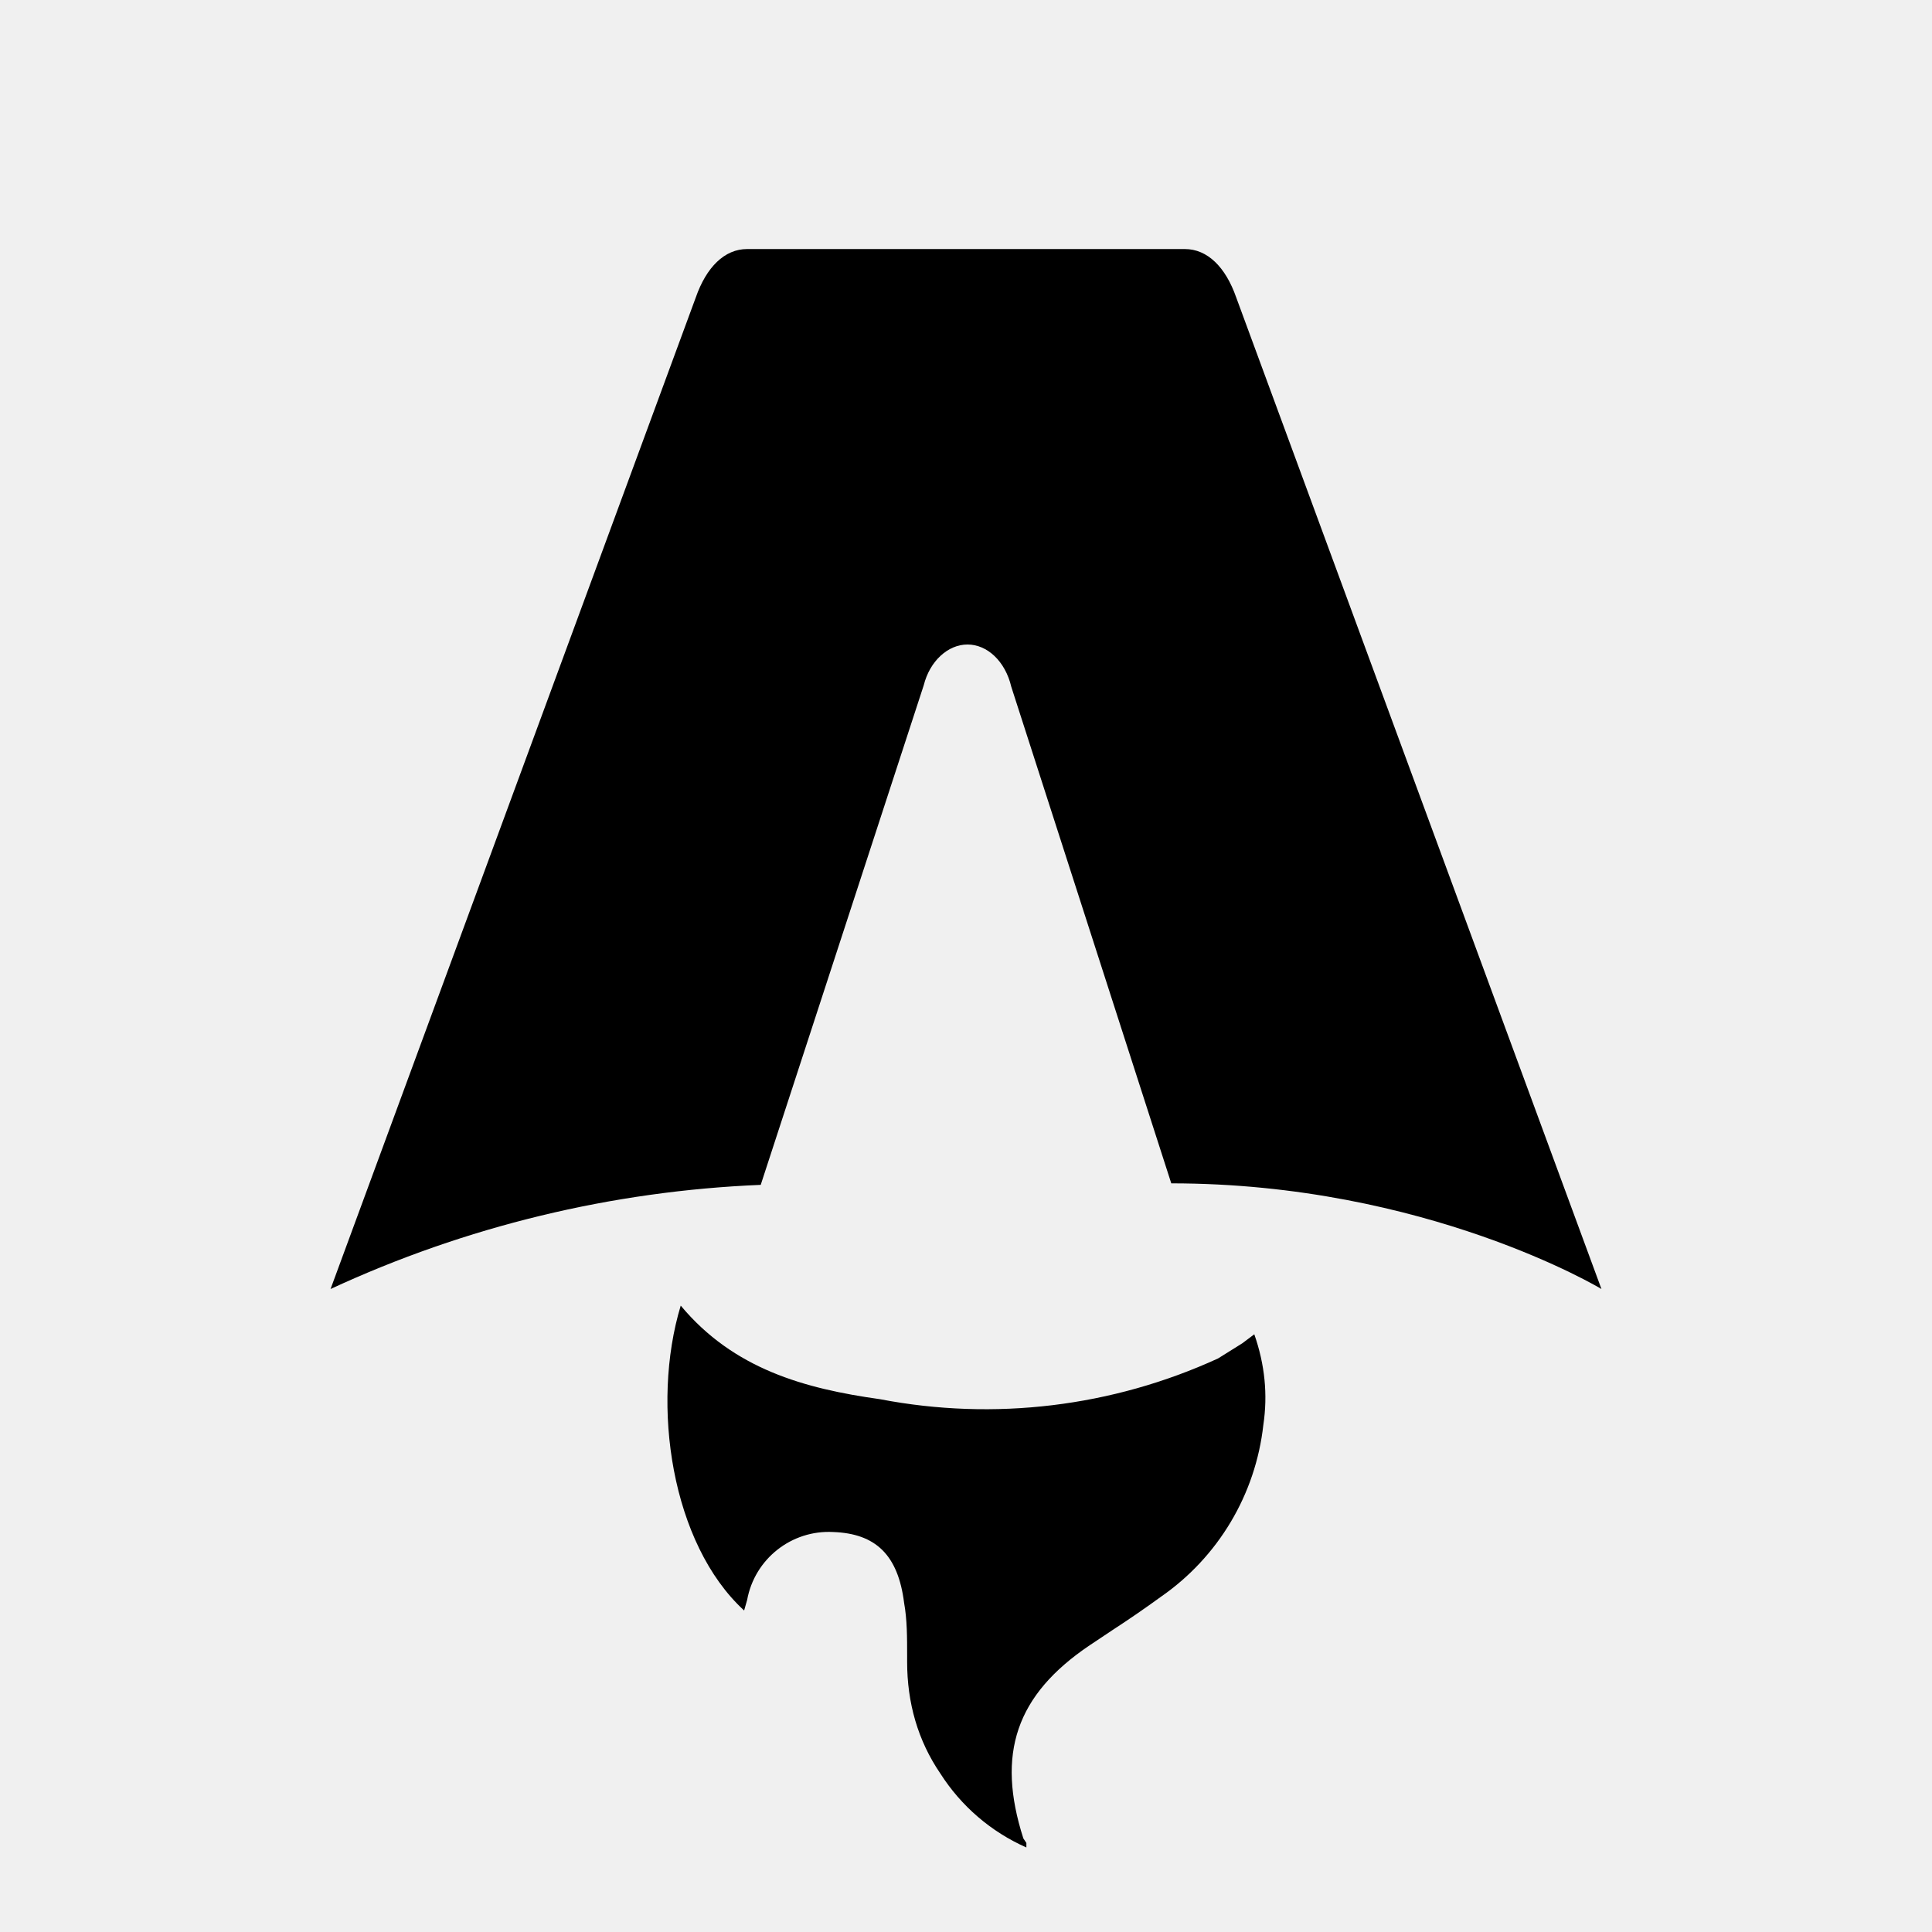
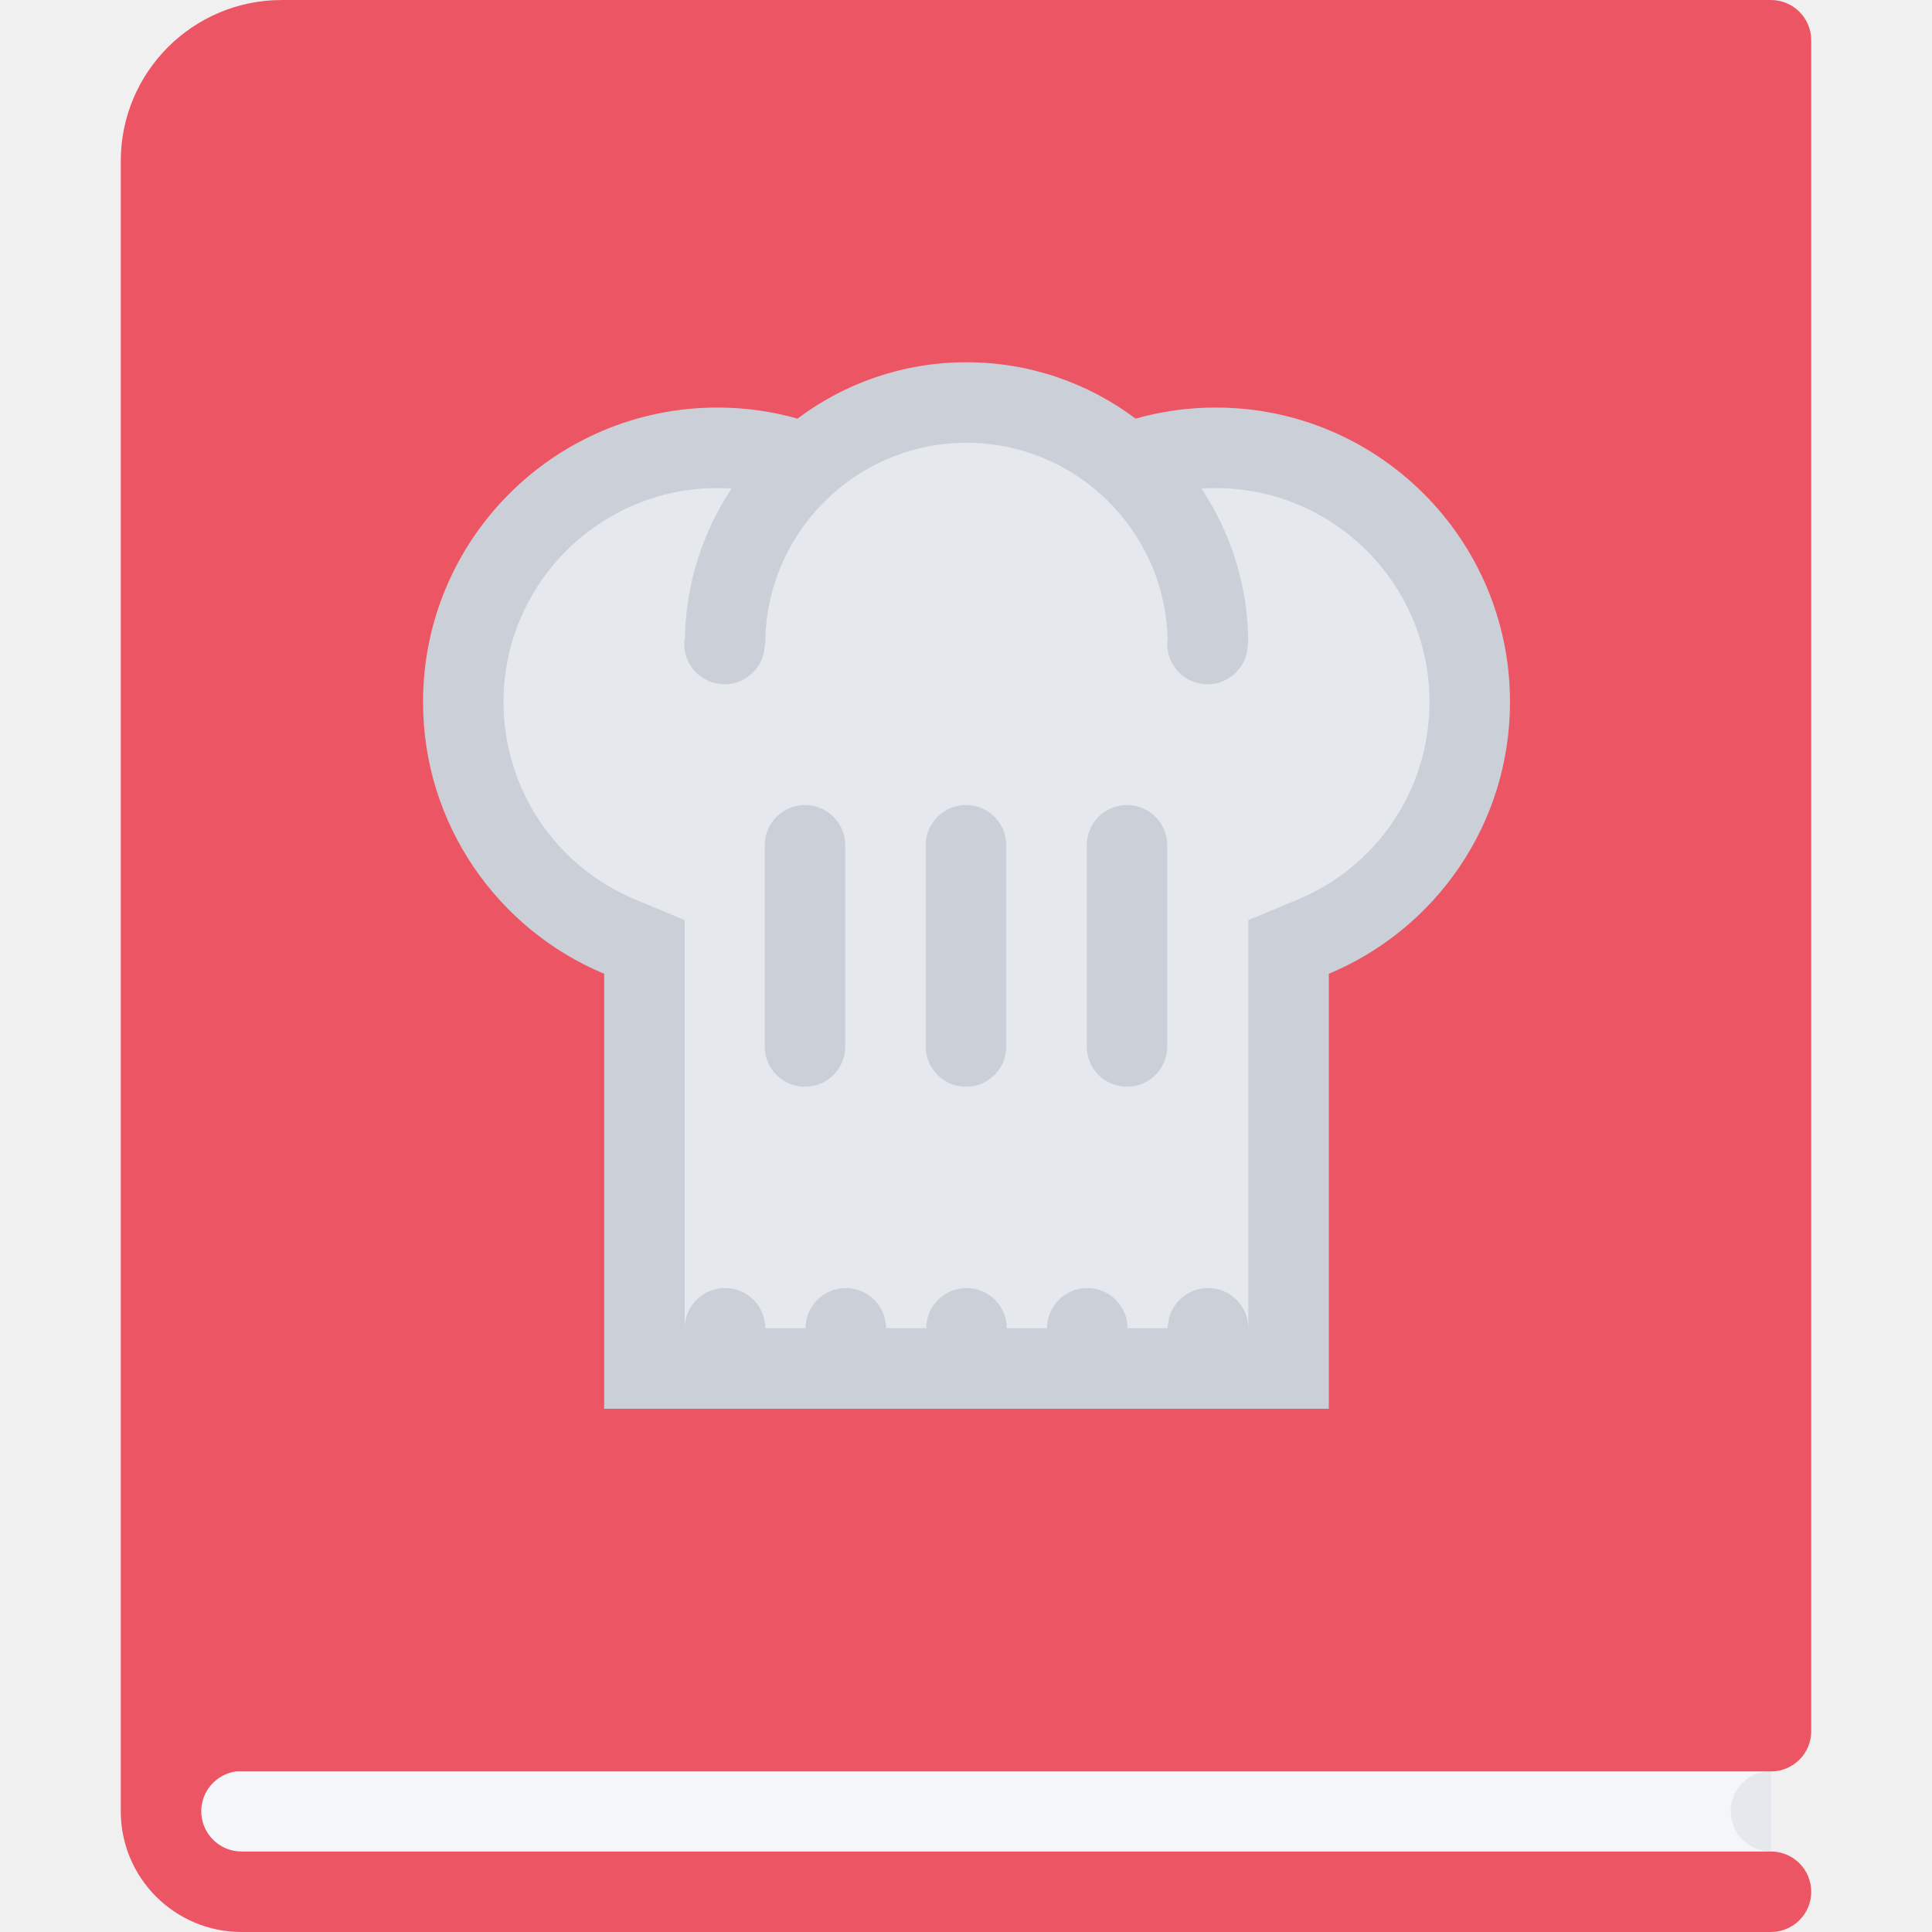
- <svg xmlns="http://www.w3.org/2000/svg" fill="none" viewBox="0 0 128 128">
-   <path d="M50.4 78.5a75.1 75.1 0 0 0-28.5 6.9l24.2-65.7c.7-2 1.9-3.2 3.4-3.2h29c1.5 0 2.7 1.2 3.4 3.2l24.2 65.7s-11.6-7-28.5-7L67 45.5c-.4-1.7-1.6-2.8-2.9-2.8-1.3 0-2.5 1.1-2.9 2.7L50.4 78.5Zm-1.1 28.2Zm-4.2-20.2c-2 6.6-.6 15.8 4.2 20.2a17.5 17.5 0 0 1 .2-.7 5.5 5.5 0 0 1 5.7-4.5c2.8.1 4.3 1.5 4.7 4.7.2 1.1.2 2.3.2 3.5v.4c0 2.7.7 5.2 2.2 7.4a13 13 0 0 0 5.7 4.9v-.3l-.2-.3c-1.8-5.6-.5-9.5 4.4-12.8l1.5-1a73 73 0 0 0 3.2-2.2 16 16 0 0 0 6.8-11.4c.3-2 .1-4-.6-6l-.8.6-1.6 1a37 37 0 0 1-22.4 2.7c-5-.7-9.7-2-13.2-6.2Z" />
-   <style>
-         path { fill: #000; }
-         @media (prefers-color-scheme: dark) {
-             path { fill: #FFF; }
-         }
-     </style>
+ <svg xmlns="http://www.w3.org/2000/svg" version="1.1" id="Layer_1" width="512" height="512" viewBox="0 0 512 512" enable-background="new 0 0 512 512" xml:space="preserve">
+   <g id="cook_book">
+     <g>
+       <rect x="46.816" y="460.34" fill="#F4F6F9" width="422.508" height="36.562" />
+     </g>
+     <path fill="#E5E8EC" d="M458.668,479.996c0,5.906,4.766,10.672,10.656,10.672V469.34   C463.434,469.34,458.668,474.121,458.668,479.996z" />
+     <g>
+       <path fill="#EC5564" d="M62.535,469.449h406.789c5.89,0,10.671-4.766,10.671-10.672V10.677c0-5.891-4.781-10.672-10.671-10.672    H74.676c-23.562,0-42.671,19.109-42.671,42.671v0.016v394.867v21.219v21.219c0,17.687,14.327,31.999,31.999,31.999h405.32l0,0    c5.89,0,10.671-4.781,10.671-10.656c0-5.906-4.781-10.671-10.671-10.671h-0.016H64.004c-5.875,0-10.672-4.781-10.672-10.672    C53.332,474.621,57.348,470.168,62.535,469.449z" />
+     </g>
+     <path fill="#E5E8EC" d="M170.783,362.67V250.953l-6.562-2.734c-25.171-10.5-41.452-34.921-41.452-62.187   c0-37.14,30.218-67.358,67.358-67.358c23.249,0,23.624-16.531,36.062,3.156l24.827-12l14.172,2.344   c12.437-19.703,33.718,6.5,56.968,6.5c37.14,0,67.342,30.218,67.342,67.358c0,27.266-16.266,51.687-41.437,62.187l-6.562,2.734   V362.67H170.783z" />
+     <g>
+       <path fill="#CBD0D8" d="M322.155,108.003c-7.359,0-14.469,1.031-21.219,2.938c-12.484-9.375-27.984-14.938-44.796-14.938    s-32.327,5.562-44.796,14.938c-6.75-1.906-13.859-2.938-21.218-2.938c-43.094,0-78.015,34.937-78.015,78.029    c0,32.453,19.812,60.265,47.999,72.03v115.279h192.043V258.062c28.202-11.766,48.015-39.578,48.015-72.03    C400.169,142.939,365.248,108.003,322.155,108.003z M343.952,238.375l-13.125,5.469v14.219v93.936h-0.016    c0-5.875-4.781-10.656-10.672-10.656s-10.672,4.781-10.672,10.656h-10.656c0-5.875-4.781-10.656-10.672-10.656    s-10.672,4.781-10.672,10.656h-10.655c0-5.875-4.781-10.656-10.672-10.656s-10.672,4.781-10.672,10.656h-10.655    c0-5.875-4.781-10.656-10.672-10.656s-10.672,4.781-10.672,10.656h-10.656c0-5.875-4.781-10.656-10.672-10.656    c-5.89,0-10.671,4.781-10.671,10.656h-0.016v-93.936v-14.219l-13.125-5.469c-21.188-8.843-34.89-29.39-34.89-52.343    c0-31.265,25.421-56.687,56.687-56.687c1.25,0,2.499,0.047,3.733,0.125c-7.515,11.344-12.015,24.859-12.358,39.421    c-0.109,0.578-0.172,1.172-0.172,1.781c0,5.891,4.781,10.671,10.671,10.671c5.891,0,10.672-4.781,10.672-10.671h0.141    c0-29.406,23.922-53.327,53.327-53.327c28.937,0,52.546,23.156,53.296,51.921c-0.062,0.469-0.109,0.922-0.109,1.406    c0,5.891,4.781,10.671,10.672,10.671s10.672-4.781,10.672-10.671h0.141c0-15.234-4.578-29.39-12.406-41.203    c1.25-0.078,2.484-0.125,3.75-0.125c31.249,0,56.686,25.422,56.686,56.687C378.841,208.985,365.139,229.532,343.952,238.375z" />
+       <path fill="#CBD0D8" d="M224.001,224c0-5.891-4.781-10.656-10.672-10.656S202.673,218.11,202.673,224v0.016v53.328l0,0    c0,5.89,4.766,10.655,10.656,10.655s10.672-4.766,10.672-10.655l0,0v-53.328V224z" />
+       <path fill="#CBD0D8" d="M266.672,224c0-5.891-4.781-10.656-10.672-10.656S245.328,218.11,245.328,224v0.016v53.328l0,0    c0,5.89,4.781,10.655,10.672,10.655s10.672-4.766,10.672-10.655l0,0v-53.328V224z" />
+       <path fill="#CBD0D8" d="M309.327,224c0-5.891-4.766-10.656-10.656-10.656S287.999,218.11,287.999,224v0.016v53.328l0,0    c0,5.89,4.781,10.655,10.672,10.655s10.656-4.766,10.656-10.655l0,0v-53.328V224z" />
+     </g>
+   </g>
</svg>
